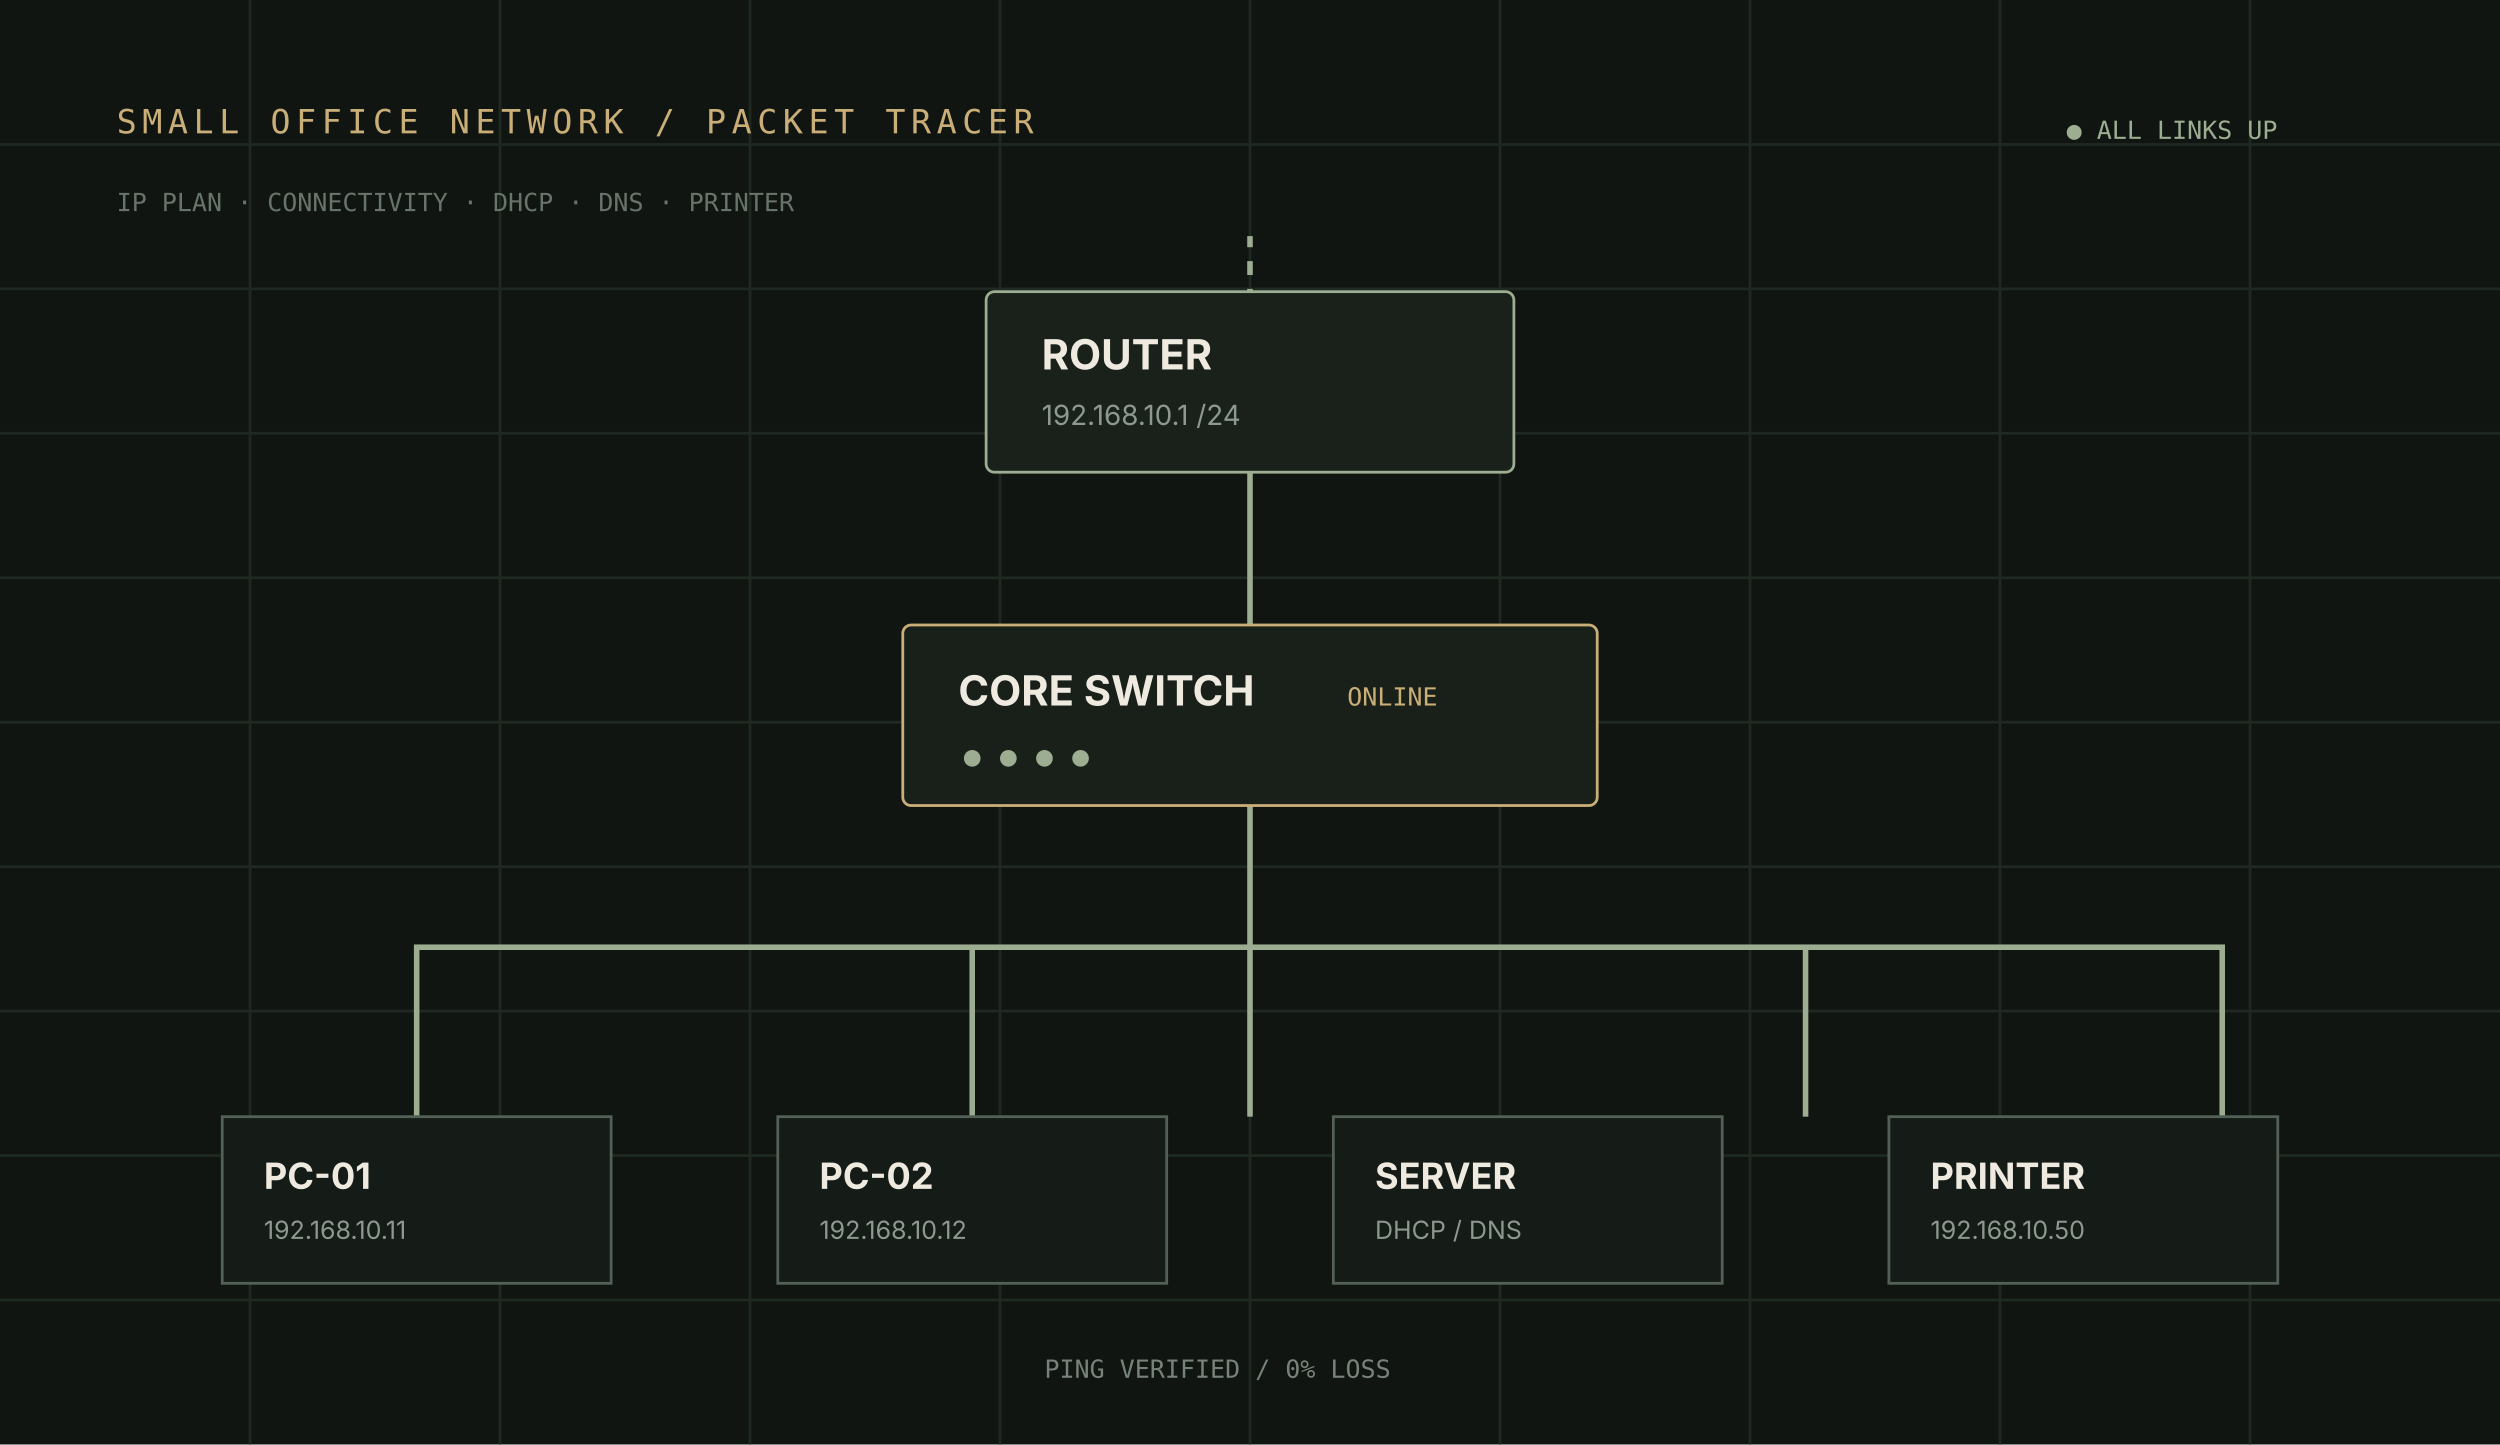
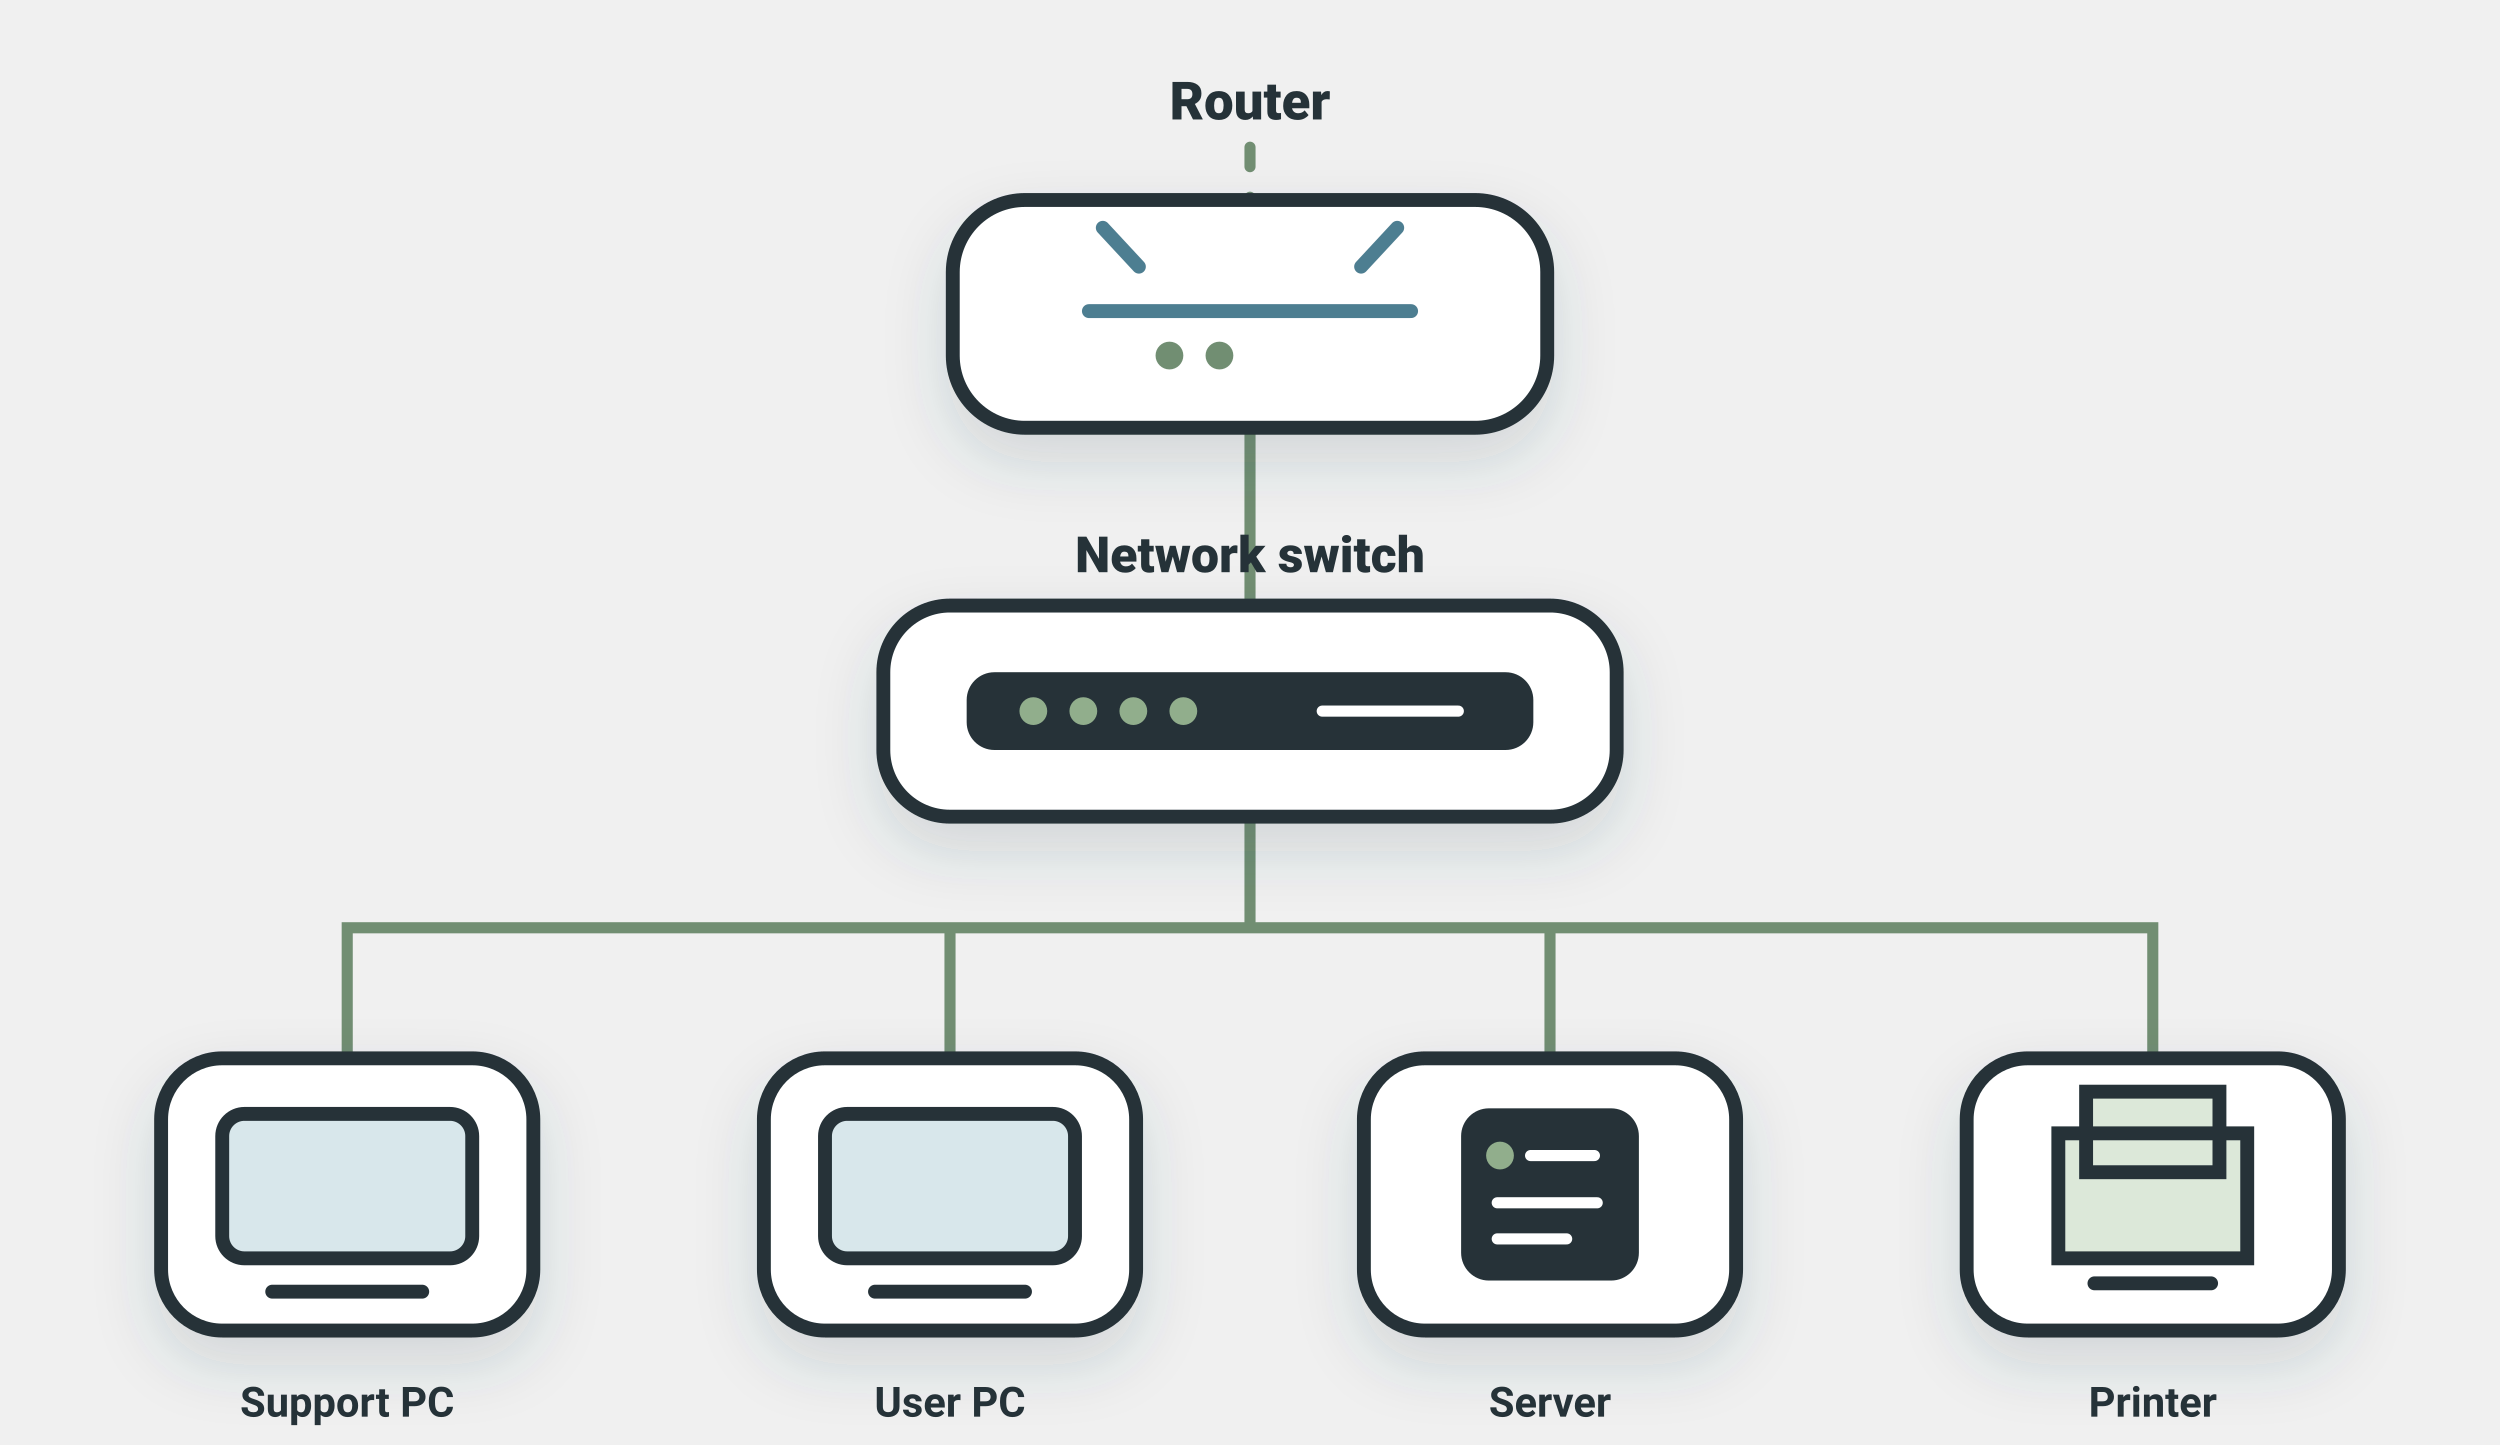
- <svg xmlns="http://www.w3.org/2000/svg" viewBox="0 0 900 520" role="img" aria-labelledby="t d">
-   <rect width="900" height="520" fill="#101511" />
-   <g stroke="#273229" opacity=".65">
-     <path d="M0 52h900M0 104h900M0 156h900M0 208h900M0 260h900M0 312h900M0 364h900M0 416h900M0 468h900" />
-     <path d="M90 0v520M180 0v520M270 0v520M360 0v520M450 0v520M540 0v520M630 0v520M720 0v520M810 0v520" />
+ <svg xmlns="http://www.w3.org/2000/svg" viewBox="0 0 900 520" role="img" aria-labelledby="title desc">
+   <defs>
+     <filter id="shadow" x="-20%" y="-20%" width="140%" height="150%">
+       <feDropShadow dx="0" dy="10" stdDeviation="11" flood-color="#38515a" flood-opacity=".16" />
+     </filter>
+   </defs>
+   <g fill="none" stroke="#718e72" stroke-width="4" stroke-linecap="round">
+     <path d="M450 153v67M450 292v42M450 334H125v49M450 334H342v49M450 334h108v49M450 334h325v49" />
+     <path d="M450 78V45" stroke-dasharray="7 11" />
  </g>
-   <g font-family="IBM Plex Mono,monospace">
-     <text x="42" y="48" fill="#c9ae78" font-size="12" letter-spacing="2">SMALL OFFICE NETWORK / PACKET TRACER</text>
-     <text x="42" y="76" fill="#68736a" font-size="9">IP PLAN · CONNECTIVITY · DHCP · DNS · PRINTER</text>
+   <g filter="url(#shadow)" stroke="#253238" stroke-width="5">
+     <rect x="343" y="72" width="214" height="82" rx="26" fill="#fff" />
+     <path d="M392 112h116M410 96l-13-14M490 96l13-14" fill="none" stroke="#4e7e91" stroke-linecap="round" />
+     <circle cx="421" cy="128" r="5" fill="#718e72" stroke="none" />
+     <circle cx="439" cy="128" r="5" fill="#718e72" stroke="none" />
+     <rect x="318" y="218" width="264" height="76" rx="24" fill="#fff" />
+     <rect x="348" y="242" width="204" height="28" rx="10" fill="#253238" stroke="none" />
+     <g fill="#91ae8c" stroke="none">
+       <circle cx="372" cy="256" r="5" />
+       <circle cx="390" cy="256" r="5" />
+       <circle cx="408" cy="256" r="5" />
+       <circle cx="426" cy="256" r="5" />
+     </g>
+     <path d="M476 256h49" stroke="#fff" stroke-width="4" stroke-linecap="round" />
+     <rect x="58" y="381" width="134" height="98" rx="22" fill="#fff" />
+     <rect x="80" y="401" width="90" height="52" rx="8" fill="#d8e7eb" />
+     <path d="M98 465h54" stroke-linecap="round" />
+     <rect x="275" y="381" width="134" height="98" rx="22" fill="#fff" />
+     <rect x="297" y="401" width="90" height="52" rx="8" fill="#d8e7eb" />
+     <path d="M315 465h54" stroke-linecap="round" />
+     <rect x="491" y="381" width="134" height="98" rx="22" fill="#fff" />
+     <rect x="526" y="399" width="64" height="62" rx="10" fill="#253238" stroke="none" />
+     <circle cx="540" cy="416" r="5" fill="#91ae8c" stroke="none" />
+     <path d="M551 416h23M539 433h36M539 446h25" stroke="#fff" stroke-width="4" stroke-linecap="round" />
+     <rect x="708" y="381" width="134" height="98" rx="22" fill="#fff" />
+     <path d="M741 408h68v45h-68zM751 393h48v29h-48z" fill="#dce8d9" />
+     <path d="M754 462h42" stroke-linecap="round" />
  </g>
-   <g fill="none" stroke="#9cad91" stroke-width="2">
-     <path d="M450 170v55M450 290v51M450 341H150v61M450 341H350v61M450 341h200v61M450 341h-0v61M450 341h350v61" />
-     <path d="M450 109v-24" stroke-dasharray="5 5" />
-   </g>
-   <g font-family="Inter,sans-serif">
-     <g transform="translate(355 105)">
-       <rect width="190" height="65" rx="3" fill="#19211a" stroke="#9cad91" />
-       <text x="20" y="28" fill="#eeeae0" font-size="15" font-weight="700">ROUTER</text>
-       <text x="20" y="48" fill="#8d998f" font-size="10">192.168.10.1 /24</text>
-     </g>
-     <g transform="translate(325 225)">
-       <rect width="250" height="65" rx="3" fill="#182019" stroke="#c9ae78" />
-       <g fill="#9cad91">
-         <circle cx="25" cy="48" r="3" />
-         <circle cx="38" cy="48" r="3" />
-         <circle cx="51" cy="48" r="3" />
-         <circle cx="64" cy="48" r="3" />
-       </g>
-       <text x="20" y="29" fill="#eeeae0" font-size="15" font-weight="700">CORE SWITCH</text>
-       <text x="160" y="29" fill="#c9ae78" font-size="9" font-family="IBM Plex Mono,monospace">ONLINE</text>
-     </g>
-     <g transform="translate(80 402)">
-       <rect width="140" height="60" fill="#151b16" stroke="#536056" />
-       <text x="15" y="26" fill="#eeeae0" font-size="13" font-weight="700">PC-01</text>
-       <text x="15" y="44" fill="#8d998f" font-size="9">192.168.10.11</text>
-     </g>
-     <g transform="translate(280 402)">
-       <rect width="140" height="60" fill="#151b16" stroke="#536056" />
-       <text x="15" y="26" fill="#eeeae0" font-size="13" font-weight="700">PC-02</text>
-       <text x="15" y="44" fill="#8d998f" font-size="9">192.168.10.12</text>
-     </g>
-     <g transform="translate(480 402)">
-       <rect width="140" height="60" fill="#151b16" stroke="#536056" />
-       <text x="15" y="26" fill="#eeeae0" font-size="13" font-weight="700">SERVER</text>
-       <text x="15" y="44" fill="#8d998f" font-size="9">DHCP / DNS</text>
-     </g>
-     <g transform="translate(680 402)">
-       <rect width="140" height="60" fill="#151b16" stroke="#536056" />
-       <text x="15" y="26" fill="#eeeae0" font-size="13" font-weight="700">PRINTER</text>
-       <text x="15" y="44" fill="#8d998f" font-size="9">192.168.10.50</text>
-     </g>
-   </g>
-   <g font-family="IBM Plex Mono,monospace" font-size="9">
-     <text x="744" y="50" fill="#9cad91">● ALL LINKS UP</text>
-     <text x="376" y="496" fill="#778279">PING VERIFIED / 0% LOSS</text>
+   <g font-family="Roboto,Arial,sans-serif" text-anchor="middle" fill="#253238">
+     <text x="450" y="43" font-size="19" font-weight="800">Router</text>
+     <text x="450" y="206" font-size="18" font-weight="800">Network switch</text>
+     <text x="125" y="510" font-size="15" font-weight="700">Support PC</text>
+     <text x="342" y="510" font-size="15" font-weight="700">User PC</text>
+     <text x="558" y="510" font-size="15" font-weight="700">Server</text>
+     <text x="775" y="510" font-size="15" font-weight="700">Printer</text>
  </g>
</svg>
